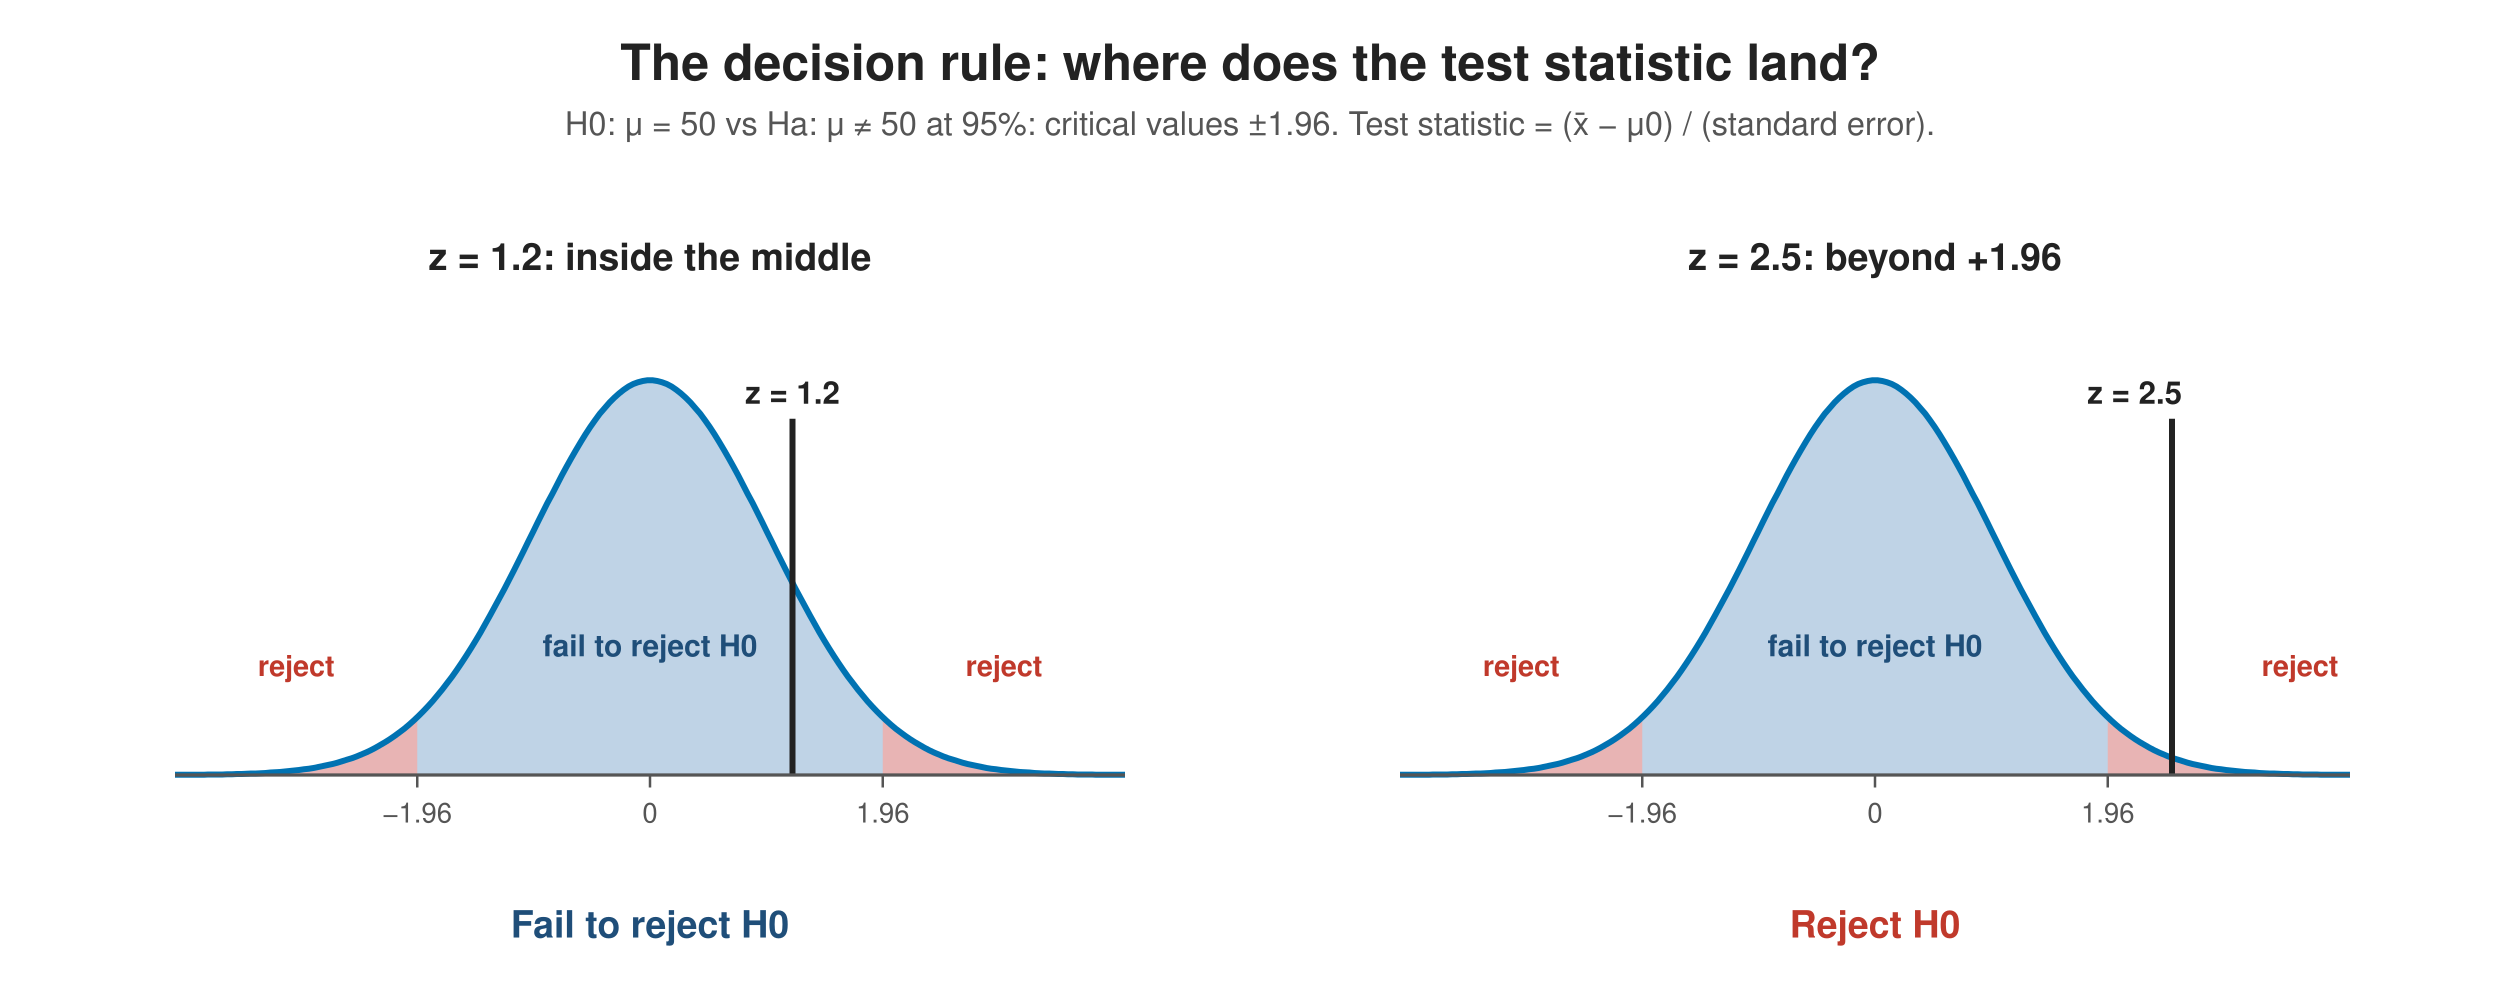
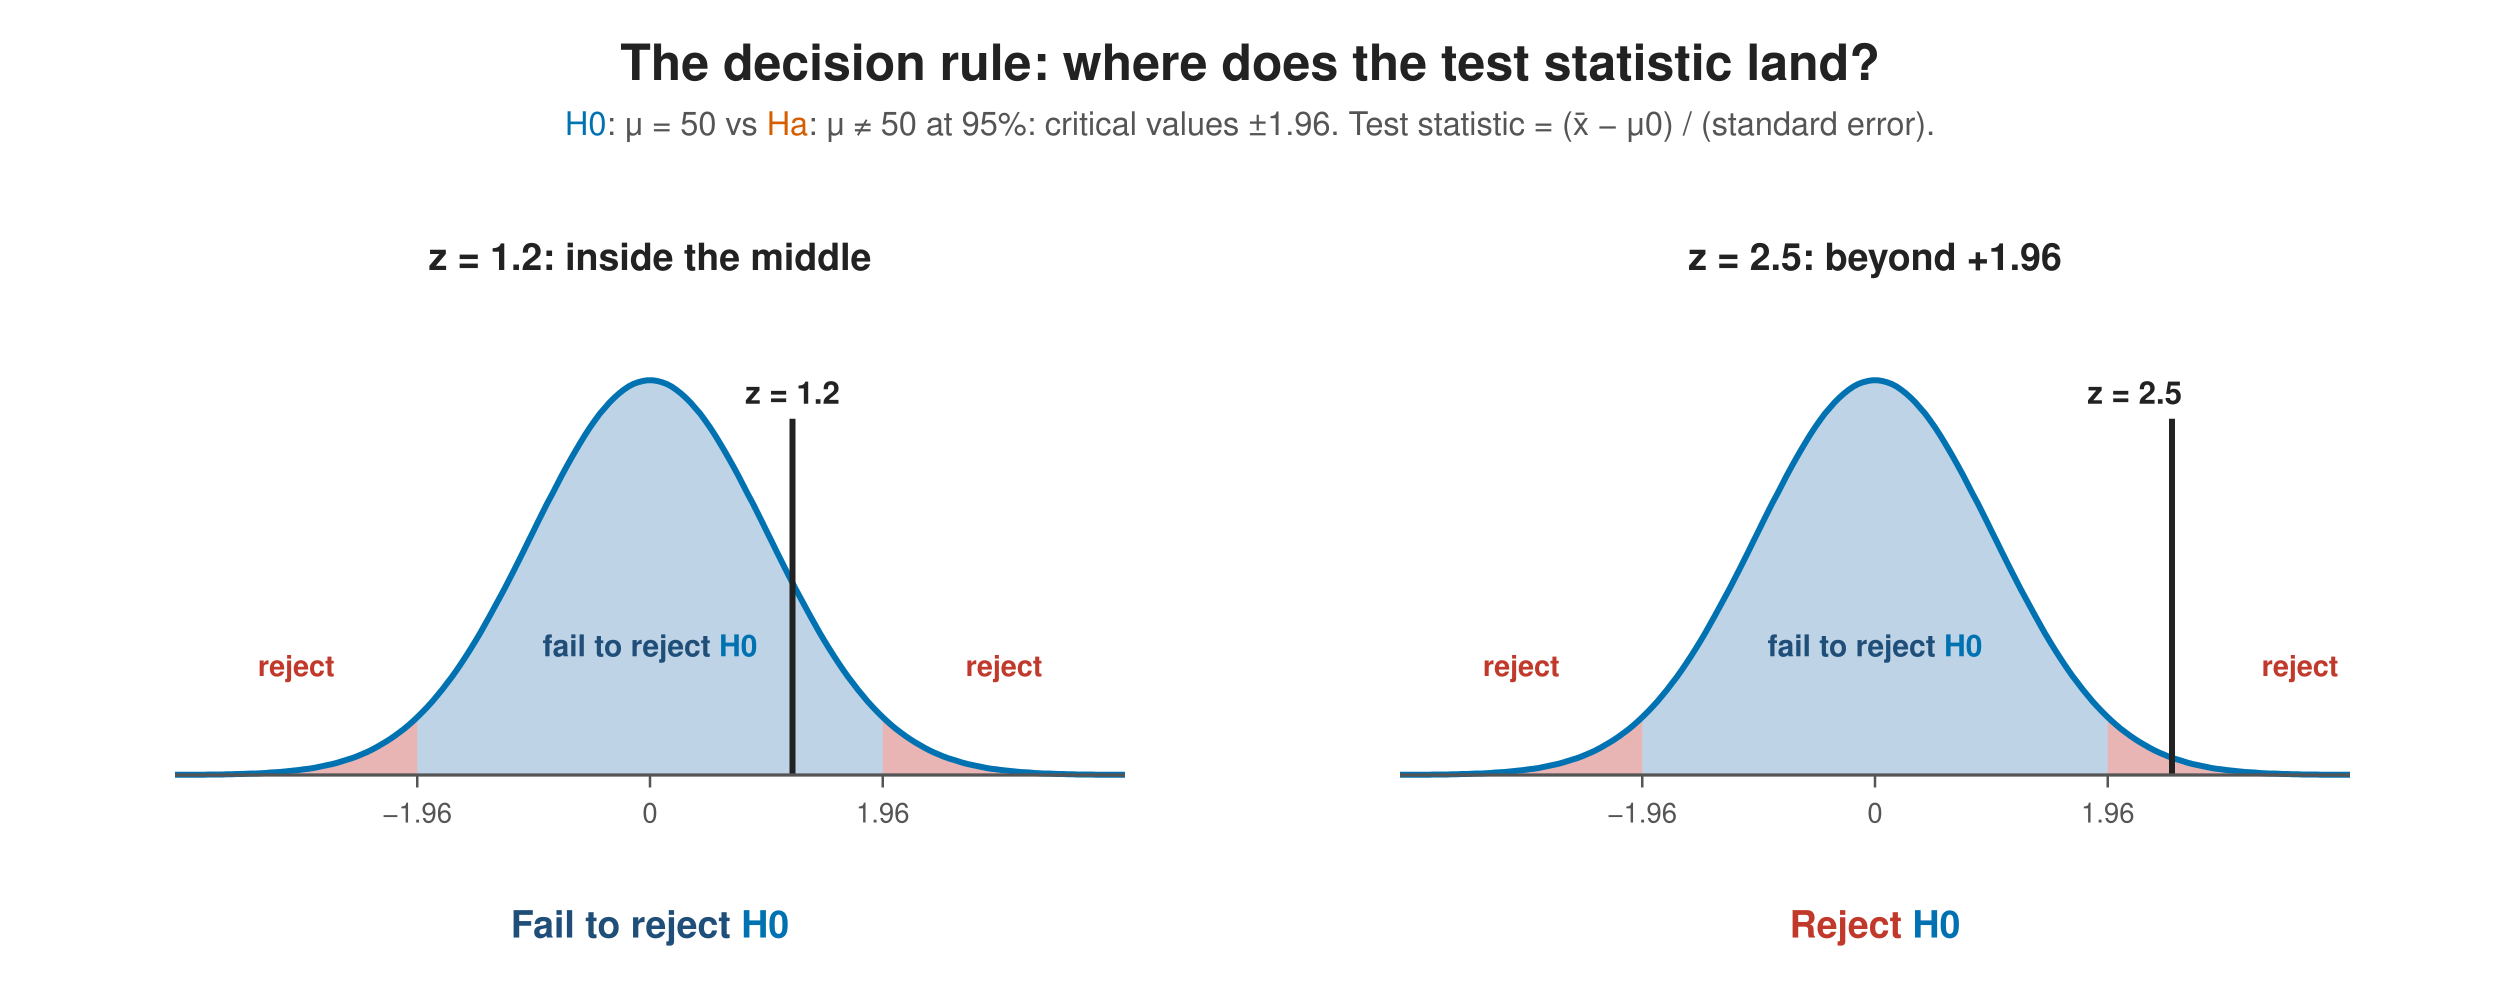
<svg xmlns="http://www.w3.org/2000/svg" width="1000" height="400" viewBox="0 0 1000 400" font-family="Helvetica, Arial, sans-serif">
  <rect width="100%" height="100%" fill="#ffffff" />
  <text x="500.0" y="32.0" font-size="20" fill="#222222" text-anchor="middle" font-weight="bold">The decision rule: where does the test statistic land?</text>
-   <text x="500.0" y="54.0" font-size="13" fill="#555555" text-anchor="middle">H0: μ = 50 vs Ha: μ ≠ 50 at 95%: critical values ±1.96. Test statistic = (x̄ − μ0) / (standard error).</text>
+   <text x="500.0" y="54.0" font-size="13" fill="#555555" text-anchor="middle">
+     <tspan fill="#0072B2">H0</tspan>: μ = 50 vs <tspan fill="#D55E00">Ha</tspan>: μ ≠ 50 at 95%: critical values ±1.96. Test statistic = (x̄ − μ0) / (standard error).</text>
  <text x="260.0" y="108.0" font-size="15" fill="#222222" text-anchor="middle" font-weight="bold">z = 1.2: inside the middle</text>
  <polygon points="70.0,310.0 70.0,309.9 73.2,309.9 76.4,309.9 79.6,309.9 82.8,309.9 86.0,309.8 89.2,309.8 92.4,309.7 95.5,309.6 98.7,309.5 101.9,309.4 105.1,309.2 108.3,309.0 111.5,308.8 114.7,308.5 117.9,308.2 121.1,307.8 124.3,307.3 127.5,306.8 130.7,306.1 133.9,305.4 137.1,304.5 140.3,303.4 143.4,302.2 146.6,300.8 149.8,299.3 153.0,297.5 156.2,295.5 159.4,293.2 162.6,290.7 165.8,287.9 169.0,284.8 172.2,281.4 175.4,277.7 178.6,273.7 181.8,269.3 185.0,264.7 188.2,259.7 191.3,254.4 194.5,248.9 197.7,243.1 200.9,237.1 204.1,231.0 207.3,224.6 210.5,218.2 213.7,211.8 216.9,205.4 220.1,199.1 223.3,192.9 226.5,186.9 229.7,181.2 232.9,175.9 236.1,170.9 239.2,166.5 242.4,162.5 245.6,159.1 248.8,156.4 252.0,154.3 255.2,152.9 258.4,152.2 261.6,152.2 264.8,152.9 268.0,154.3 271.2,156.4 274.4,159.1 277.6,162.5 280.8,166.5 283.9,170.9 287.1,175.9 290.3,181.2 293.5,186.9 296.7,192.9 299.9,199.1 303.1,205.4 306.3,211.8 309.5,218.2 312.7,224.6 315.9,231.0 319.1,237.1 322.3,243.1 325.5,248.9 328.7,254.4 331.8,259.7 335.0,264.7 338.2,269.3 341.4,273.7 344.6,277.7 347.8,281.4 351.0,284.8 354.2,287.9 357.4,290.7 360.6,293.2 363.8,295.5 367.0,297.5 370.2,299.3 373.4,300.8 376.6,302.2 379.7,303.4 382.9,304.5 386.1,305.4 389.3,306.1 392.5,306.8 395.7,307.3 398.9,307.8 402.1,308.2 405.3,308.5 408.5,308.8 411.7,309.0 414.9,309.2 418.1,309.4 421.3,309.5 424.5,309.6 427.6,309.7 430.8,309.8 434.0,309.8 437.2,309.9 440.4,309.9 443.6,309.9 446.8,309.9 450.0,309.9 450.0,310.0" stroke="none" fill="#BFD3E6" />
  <polygon points="70.0,310.0 70.0,309.9 70.8,309.9 71.6,309.9 72.4,309.9 73.3,309.9 74.1,309.9 74.9,309.9 75.7,309.9 76.5,309.9 77.3,309.9 78.1,309.9 79.0,309.9 79.8,309.9 80.6,309.9 81.4,309.9 82.2,309.9 83.0,309.8 83.8,309.8 84.7,309.8 85.5,309.8 86.3,309.8 87.1,309.8 87.9,309.8 88.7,309.8 89.5,309.7 90.4,309.7 91.2,309.7 92.0,309.7 92.8,309.7 93.6,309.7 94.4,309.6 95.2,309.6 96.1,309.6 96.9,309.6 97.7,309.5 98.5,309.5 99.3,309.5 100.1,309.5 100.9,309.4 101.8,309.4 102.6,309.3 103.4,309.3 104.2,309.3 105.0,309.2 105.8,309.2 106.6,309.1 107.5,309.1 108.3,309.0 109.1,309.0 109.9,308.9 110.7,308.9 111.5,308.8 112.3,308.7 113.2,308.7 114.0,308.6 114.8,308.5 115.6,308.4 116.4,308.4 117.2,308.3 118.0,308.2 118.9,308.1 119.7,308.0 120.5,307.9 121.3,307.8 122.1,307.7 122.9,307.5 123.7,307.4 124.6,307.3 125.4,307.2 126.2,307.0 127.0,306.9 127.8,306.7 128.6,306.6 129.4,306.4 130.3,306.2 131.1,306.0 131.9,305.8 132.7,305.6 133.5,305.4 134.3,305.2 135.1,305.0 136.0,304.8 136.8,304.5 137.6,304.3 138.4,304.0 139.2,303.8 140.0,303.5 140.8,303.2 141.7,302.9 142.5,302.6 143.3,302.3 144.1,302.0 144.9,301.6 145.7,301.3 146.5,300.9 147.4,300.5 148.2,300.1 149.0,299.7 149.8,299.3 150.6,298.9 151.4,298.4 152.2,298.0 153.1,297.5 153.9,297.0 154.7,296.5 155.5,296.0 156.3,295.4 157.1,294.9 157.9,294.3 158.8,293.7 159.6,293.1 160.4,292.5 161.2,291.8 162.0,291.2 162.8,290.5 163.6,289.8 164.5,289.1 165.3,288.4 166.1,287.6 166.9,286.9 166.9,310.0" stroke="none" fill="#E8B4B4" />
  <polygon points="353.1,310.0 353.1,286.9 353.9,287.6 354.7,288.4 355.5,289.1 356.4,289.8 357.2,290.5 358.0,291.2 358.8,291.8 359.6,292.5 360.4,293.1 361.2,293.7 362.1,294.3 362.9,294.9 363.7,295.4 364.5,296.0 365.3,296.5 366.1,297.0 366.9,297.5 367.8,298.0 368.6,298.4 369.4,298.9 370.2,299.3 371.0,299.7 371.8,300.1 372.6,300.5 373.5,300.9 374.3,301.3 375.1,301.6 375.9,302.0 376.7,302.3 377.5,302.6 378.3,302.9 379.2,303.2 380.0,303.5 380.8,303.8 381.6,304.0 382.4,304.3 383.2,304.5 384.0,304.8 384.9,305.0 385.7,305.2 386.5,305.4 387.3,305.6 388.1,305.8 388.9,306.0 389.7,306.2 390.6,306.4 391.4,306.6 392.2,306.7 393.0,306.9 393.8,307.0 394.6,307.2 395.4,307.3 396.3,307.4 397.1,307.5 397.9,307.7 398.7,307.8 399.5,307.9 400.3,308.0 401.1,308.1 402.0,308.2 402.8,308.3 403.6,308.4 404.4,308.4 405.2,308.5 406.0,308.6 406.8,308.7 407.7,308.7 408.5,308.8 409.3,308.9 410.1,308.9 410.9,309.0 411.7,309.0 412.5,309.1 413.4,309.1 414.2,309.2 415.0,309.2 415.8,309.3 416.6,309.3 417.4,309.3 418.2,309.4 419.1,309.4 419.9,309.5 420.7,309.5 421.5,309.5 422.3,309.5 423.1,309.6 423.9,309.6 424.8,309.6 425.6,309.6 426.4,309.7 427.2,309.7 428.0,309.7 428.8,309.7 429.6,309.7 430.5,309.7 431.3,309.8 432.1,309.8 432.9,309.8 433.7,309.8 434.5,309.8 435.3,309.8 436.2,309.8 437.0,309.8 437.8,309.9 438.6,309.9 439.4,309.9 440.2,309.9 441.0,309.9 441.9,309.9 442.7,309.9 443.5,309.9 444.3,309.9 445.1,309.9 445.9,309.9 446.7,309.9 447.6,309.9 448.4,309.9 449.2,309.9 450.0,309.9 450.0,310.0" stroke="none" fill="#E8B4B4" />
  <polyline points="70.0,309.9 71.9,309.9 73.8,309.9 75.7,309.9 77.6,309.9 79.5,309.9 81.5,309.9 83.4,309.8 85.3,309.8 87.2,309.8 89.1,309.8 91.0,309.7 92.9,309.7 94.8,309.6 96.7,309.6 98.6,309.5 100.6,309.4 102.5,309.4 104.4,309.3 106.3,309.2 108.2,309.0 110.1,308.9 112.0,308.8 113.9,308.6 115.8,308.4 117.7,308.2 119.6,308.0 121.6,307.7 123.5,307.5 125.4,307.2 127.3,306.8 129.2,306.4 131.1,306.0 133.0,305.6 134.9,305.1 136.8,304.5 138.7,303.9 140.7,303.3 142.6,302.6 144.5,301.8 146.4,301.0 148.3,300.1 150.2,299.1 152.1,298.0 154.0,296.9 155.9,295.7 157.8,294.4 159.7,293.0 161.7,291.5 163.6,289.9 165.5,288.2 167.4,286.4 169.3,284.5 171.2,282.5 173.1,280.4 175.0,278.1 176.9,275.8 178.8,273.3 180.8,270.7 182.7,268.0 184.6,265.2 186.5,262.3 188.4,259.3 190.3,256.2 192.2,253.0 194.1,249.6 196.0,246.2 197.9,242.7 199.8,239.2 201.8,235.5 203.7,231.8 205.6,228.1 207.5,224.3 209.4,220.5 211.3,216.6 213.2,212.8 215.1,208.9 217.0,205.1 218.9,201.3 220.9,197.6 222.8,193.9 224.7,190.2 226.6,186.7 228.5,183.3 230.4,180.0 232.3,176.8 234.2,173.7 236.1,170.8 238.0,168.1 239.9,165.5 241.9,163.2 243.8,161.0 245.7,159.1 247.6,157.4 249.5,155.9 251.4,154.6 253.3,153.6 255.2,152.9 257.1,152.4 259.0,152.1 261.0,152.1 262.9,152.4 264.8,152.9 266.7,153.6 268.6,154.6 270.5,155.9 272.4,157.4 274.3,159.1 276.2,161.0 278.1,163.2 280.1,165.5 282.0,168.1 283.9,170.8 285.8,173.7 287.7,176.8 289.6,180.0 291.5,183.3 293.4,186.7 295.3,190.2 297.2,193.9 299.1,197.6 301.1,201.3 303.0,205.1 304.9,208.9 306.8,212.8 308.7,216.6 310.6,220.5 312.5,224.3 314.4,228.1 316.3,231.8 318.2,235.5 320.2,239.2 322.1,242.7 324.0,246.2 325.9,249.6 327.8,253.0 329.7,256.2 331.6,259.3 333.5,262.3 335.4,265.2 337.3,268.0 339.2,270.7 341.2,273.3 343.1,275.8 345.0,278.1 346.9,280.4 348.8,282.5 350.7,284.5 352.6,286.4 354.5,288.2 356.4,289.9 358.3,291.5 360.3,293.0 362.2,294.4 364.1,295.7 366.0,296.9 367.9,298.0 369.8,299.1 371.7,300.1 373.6,301.0 375.5,301.8 377.4,302.6 379.3,303.3 381.3,303.9 383.2,304.5 385.1,305.1 387.0,305.6 388.9,306.0 390.8,306.4 392.7,306.8 394.6,307.2 396.5,307.5 398.4,307.7 400.4,308.0 402.3,308.2 404.2,308.4 406.1,308.6 408.0,308.8 409.9,308.9 411.8,309.0 413.7,309.2 415.6,309.3 417.5,309.4 419.4,309.4 421.4,309.5 423.3,309.6 425.2,309.6 427.1,309.7 429.0,309.7 430.9,309.8 432.8,309.8 434.7,309.8 436.6,309.8 438.5,309.9 440.5,309.9 442.4,309.9 444.3,309.9 446.2,309.9 448.1,309.9 450.0,309.9" stroke="#0072B2" stroke-width="2.4" fill="none" />
-   <text x="260.0" y="262.5" font-size="12" fill="#1F4E79" text-anchor="middle" font-weight="bold">fail to reject H0</text>
+   <text x="260.0" y="262.5" font-size="12" fill="#1F4E79" text-anchor="middle" font-weight="bold">fail to reject <tspan fill="#0072B2">H0</tspan>
+   </text>
  <text x="118.5" y="270.4" font-size="11.5" fill="#C0392B" text-anchor="middle" font-weight="bold">reject</text>
  <text x="401.6" y="270.4" font-size="11.5" fill="#C0392B" text-anchor="middle" font-weight="bold">reject</text>
  <line x1="317.0" y1="310.0" x2="317.0" y2="167.5" stroke="#222222" stroke-width="2.4" fill="none" />
  <text x="317.0" y="161.5" font-size="12.5" fill="#222222" text-anchor="middle" font-weight="bold">z = 1.2</text>
  <line x1="70.0" y1="310.0" x2="450.0" y2="310.0" stroke="#555555" stroke-width="1.3" fill="none" />
  <line x1="166.9" y1="310.0" x2="166.9" y2="315.0" stroke="#555555" stroke-width="1" fill="none" />
  <text x="166.9" y="329.0" font-size="11" fill="#555555" text-anchor="middle">−1.96</text>
  <line x1="260.0" y1="310.0" x2="260.0" y2="315.0" stroke="#555555" stroke-width="1" fill="none" />
  <text x="260.0" y="329.0" font-size="11" fill="#555555" text-anchor="middle">0</text>
  <line x1="353.1" y1="310.0" x2="353.1" y2="315.0" stroke="#555555" stroke-width="1" fill="none" />
  <text x="353.1" y="329.0" font-size="11" fill="#555555" text-anchor="middle">1.96</text>
  <text x="750.0" y="108.0" font-size="15" fill="#222222" text-anchor="middle" font-weight="bold">z = 2.5: beyond +1.96</text>
  <polygon points="560.0,310.0 560.0,309.9 563.2,309.9 566.4,309.9 569.6,309.9 572.8,309.9 576.0,309.8 579.2,309.8 582.4,309.7 585.5,309.6 588.7,309.5 591.9,309.4 595.1,309.2 598.3,309.0 601.5,308.8 604.7,308.5 607.9,308.2 611.1,307.8 614.3,307.3 617.5,306.8 620.7,306.1 623.9,305.4 627.1,304.5 630.3,303.4 633.4,302.2 636.6,300.8 639.8,299.3 643.0,297.5 646.2,295.5 649.4,293.2 652.6,290.7 655.8,287.9 659.0,284.8 662.2,281.4 665.4,277.7 668.6,273.7 671.8,269.3 675.0,264.7 678.2,259.7 681.3,254.4 684.5,248.9 687.7,243.1 690.9,237.1 694.1,231.0 697.3,224.6 700.5,218.2 703.7,211.8 706.9,205.4 710.1,199.1 713.3,192.9 716.5,186.9 719.7,181.2 722.9,175.9 726.1,170.9 729.2,166.5 732.4,162.5 735.6,159.1 738.8,156.4 742.0,154.3 745.2,152.9 748.4,152.2 751.6,152.2 754.8,152.9 758.0,154.3 761.2,156.4 764.4,159.1 767.6,162.5 770.8,166.5 773.9,170.9 777.1,175.9 780.3,181.2 783.5,186.9 786.7,192.9 789.9,199.1 793.1,205.4 796.3,211.8 799.5,218.2 802.7,224.6 805.9,231.0 809.1,237.1 812.3,243.1 815.5,248.9 818.7,254.4 821.8,259.7 825.0,264.7 828.2,269.3 831.4,273.7 834.6,277.7 837.8,281.4 841.0,284.8 844.2,287.9 847.4,290.7 850.6,293.2 853.8,295.5 857.0,297.5 860.2,299.3 863.4,300.8 866.6,302.2 869.7,303.4 872.9,304.5 876.1,305.4 879.3,306.1 882.5,306.8 885.7,307.3 888.9,307.8 892.1,308.2 895.3,308.5 898.5,308.8 901.7,309.0 904.9,309.2 908.1,309.4 911.3,309.5 914.5,309.6 917.6,309.7 920.8,309.8 924.0,309.8 927.2,309.9 930.4,309.9 933.6,309.9 936.8,309.9 940.0,309.9 940.0,310.0" stroke="none" fill="#BFD3E6" />
  <polygon points="560.0,310.0 560.0,309.9 560.8,309.9 561.6,309.9 562.4,309.9 563.3,309.9 564.1,309.9 564.9,309.9 565.7,309.9 566.5,309.9 567.3,309.9 568.1,309.9 569.0,309.9 569.8,309.9 570.6,309.9 571.4,309.9 572.2,309.9 573.0,309.8 573.8,309.8 574.7,309.8 575.5,309.8 576.3,309.8 577.1,309.8 577.9,309.8 578.7,309.8 579.5,309.7 580.4,309.7 581.2,309.7 582.0,309.7 582.8,309.7 583.6,309.7 584.4,309.6 585.2,309.6 586.1,309.6 586.9,309.6 587.7,309.5 588.5,309.5 589.3,309.5 590.1,309.5 590.9,309.4 591.8,309.4 592.6,309.3 593.4,309.3 594.2,309.3 595.0,309.2 595.8,309.2 596.6,309.1 597.5,309.1 598.3,309.0 599.1,309.0 599.9,308.9 600.7,308.9 601.5,308.8 602.3,308.7 603.2,308.7 604.0,308.6 604.8,308.5 605.6,308.4 606.4,308.4 607.2,308.3 608.0,308.2 608.9,308.1 609.7,308.0 610.5,307.9 611.3,307.8 612.1,307.7 612.9,307.5 613.7,307.4 614.6,307.3 615.4,307.2 616.2,307.0 617.0,306.9 617.8,306.7 618.6,306.6 619.4,306.4 620.3,306.2 621.1,306.0 621.9,305.8 622.7,305.6 623.5,305.4 624.3,305.2 625.1,305.0 626.0,304.8 626.8,304.5 627.6,304.3 628.4,304.0 629.2,303.8 630.0,303.5 630.8,303.2 631.7,302.9 632.5,302.6 633.3,302.3 634.1,302.0 634.9,301.6 635.7,301.3 636.5,300.9 637.4,300.5 638.2,300.1 639.0,299.7 639.8,299.3 640.6,298.9 641.4,298.4 642.2,298.0 643.1,297.5 643.9,297.0 644.7,296.5 645.5,296.0 646.3,295.4 647.1,294.9 647.9,294.3 648.8,293.7 649.6,293.1 650.4,292.5 651.2,291.8 652.0,291.2 652.8,290.5 653.6,289.8 654.5,289.1 655.3,288.4 656.1,287.6 656.9,286.9 656.9,310.0" stroke="none" fill="#E8B4B4" />
  <polygon points="843.1,310.0 843.1,286.9 843.9,287.6 844.7,288.4 845.5,289.1 846.4,289.8 847.2,290.5 848.0,291.2 848.8,291.8 849.6,292.5 850.4,293.1 851.2,293.7 852.1,294.3 852.9,294.9 853.7,295.4 854.5,296.0 855.3,296.5 856.1,297.0 856.9,297.5 857.8,298.0 858.6,298.4 859.4,298.9 860.2,299.3 861.0,299.7 861.8,300.1 862.6,300.5 863.5,300.9 864.3,301.3 865.1,301.6 865.9,302.0 866.7,302.3 867.5,302.6 868.3,302.9 869.2,303.2 870.0,303.5 870.8,303.8 871.6,304.0 872.4,304.3 873.2,304.5 874.0,304.8 874.9,305.0 875.7,305.2 876.5,305.4 877.3,305.6 878.1,305.8 878.9,306.0 879.7,306.2 880.6,306.4 881.4,306.6 882.2,306.7 883.0,306.9 883.8,307.0 884.6,307.2 885.4,307.3 886.3,307.4 887.1,307.5 887.9,307.7 888.7,307.8 889.5,307.9 890.3,308.0 891.1,308.1 892.0,308.2 892.8,308.3 893.6,308.4 894.4,308.4 895.2,308.5 896.0,308.6 896.8,308.7 897.7,308.7 898.5,308.8 899.3,308.9 900.1,308.9 900.9,309.0 901.7,309.0 902.5,309.1 903.4,309.1 904.2,309.2 905.0,309.2 905.8,309.3 906.6,309.3 907.4,309.3 908.2,309.4 909.1,309.4 909.9,309.5 910.7,309.5 911.5,309.5 912.3,309.5 913.1,309.6 913.9,309.6 914.8,309.6 915.6,309.6 916.4,309.7 917.2,309.7 918.0,309.7 918.8,309.7 919.6,309.7 920.5,309.7 921.3,309.8 922.1,309.8 922.9,309.8 923.7,309.8 924.5,309.8 925.3,309.8 926.2,309.8 927.0,309.8 927.8,309.9 928.6,309.9 929.4,309.9 930.2,309.9 931.0,309.9 931.9,309.9 932.7,309.9 933.5,309.9 934.3,309.9 935.1,309.9 935.9,309.9 936.7,309.9 937.6,309.9 938.4,309.9 939.2,309.9 940.0,309.9 940.0,310.0" stroke="none" fill="#E8B4B4" />
  <polyline points="560.0,309.9 561.9,309.9 563.8,309.9 565.7,309.9 567.6,309.9 569.5,309.9 571.5,309.9 573.4,309.8 575.3,309.8 577.2,309.8 579.1,309.8 581.0,309.7 582.9,309.7 584.8,309.6 586.7,309.6 588.6,309.5 590.6,309.4 592.5,309.4 594.4,309.3 596.3,309.2 598.2,309.0 600.1,308.9 602.0,308.8 603.9,308.6 605.8,308.4 607.7,308.2 609.6,308.0 611.6,307.7 613.5,307.5 615.4,307.2 617.3,306.8 619.2,306.4 621.1,306.0 623.0,305.6 624.9,305.1 626.8,304.5 628.7,303.9 630.7,303.3 632.6,302.6 634.5,301.8 636.4,301.0 638.3,300.1 640.2,299.1 642.1,298.0 644.0,296.9 645.9,295.7 647.8,294.4 649.7,293.0 651.7,291.5 653.6,289.9 655.5,288.2 657.4,286.4 659.3,284.5 661.2,282.5 663.1,280.4 665.0,278.1 666.9,275.8 668.8,273.3 670.8,270.7 672.7,268.0 674.6,265.2 676.5,262.3 678.4,259.3 680.3,256.2 682.2,253.0 684.1,249.6 686.0,246.2 687.9,242.7 689.8,239.2 691.8,235.5 693.7,231.8 695.6,228.1 697.5,224.3 699.4,220.5 701.3,216.6 703.2,212.8 705.1,208.9 707.0,205.1 708.9,201.3 710.9,197.6 712.8,193.9 714.7,190.2 716.6,186.7 718.5,183.3 720.4,180.0 722.3,176.8 724.2,173.7 726.1,170.8 728.0,168.1 729.9,165.5 731.9,163.2 733.8,161.0 735.7,159.1 737.6,157.4 739.5,155.9 741.4,154.6 743.3,153.6 745.2,152.9 747.1,152.4 749.0,152.1 751.0,152.1 752.9,152.4 754.8,152.9 756.7,153.6 758.6,154.6 760.5,155.9 762.4,157.4 764.3,159.1 766.2,161.0 768.1,163.2 770.1,165.5 772.0,168.1 773.9,170.8 775.8,173.7 777.7,176.8 779.6,180.0 781.5,183.3 783.4,186.7 785.3,190.2 787.2,193.9 789.1,197.6 791.1,201.3 793.0,205.1 794.9,208.9 796.8,212.8 798.7,216.6 800.6,220.5 802.5,224.3 804.4,228.1 806.3,231.8 808.2,235.5 810.2,239.2 812.1,242.7 814.0,246.2 815.9,249.6 817.8,253.0 819.7,256.2 821.6,259.3 823.5,262.3 825.4,265.2 827.3,268.0 829.2,270.7 831.2,273.3 833.1,275.8 835.0,278.1 836.9,280.4 838.8,282.5 840.7,284.5 842.6,286.4 844.5,288.2 846.4,289.9 848.3,291.5 850.3,293.0 852.2,294.4 854.1,295.7 856.0,296.9 857.9,298.0 859.8,299.1 861.7,300.1 863.6,301.0 865.5,301.8 867.4,302.6 869.3,303.3 871.3,303.9 873.2,304.5 875.1,305.1 877.0,305.6 878.9,306.0 880.8,306.4 882.7,306.8 884.6,307.2 886.5,307.5 888.4,307.7 890.4,308.0 892.3,308.2 894.2,308.4 896.1,308.6 898.0,308.8 899.9,308.9 901.8,309.0 903.7,309.2 905.6,309.3 907.5,309.4 909.4,309.4 911.4,309.5 913.3,309.6 915.2,309.6 917.1,309.7 919.0,309.7 920.9,309.8 922.8,309.8 924.7,309.8 926.6,309.8 928.5,309.9 930.5,309.9 932.4,309.9 934.3,309.9 936.2,309.9 938.1,309.9 940.0,309.9" stroke="#0072B2" stroke-width="2.4" fill="none" />
-   <text x="750.0" y="262.5" font-size="12" fill="#1F4E79" text-anchor="middle" font-weight="bold">fail to reject H0</text>
+   <text x="750.0" y="262.5" font-size="12" fill="#1F4E79" text-anchor="middle" font-weight="bold">fail to reject <tspan fill="#0072B2">H0</tspan>
+   </text>
  <text x="608.5" y="270.4" font-size="11.5" fill="#C0392B" text-anchor="middle" font-weight="bold">reject</text>
  <text x="920.0" y="270.4" font-size="11.5" fill="#C0392B" text-anchor="middle" font-weight="bold">reject</text>
  <line x1="868.8" y1="310.0" x2="868.8" y2="167.5" stroke="#222222" stroke-width="2.4" fill="none" />
  <text x="872.8" y="161.5" font-size="12.5" fill="#222222" text-anchor="end" font-weight="bold">z = 2.5</text>
  <line x1="560.0" y1="310.0" x2="940.0" y2="310.0" stroke="#555555" stroke-width="1.3" fill="none" />
  <line x1="656.9" y1="310.0" x2="656.9" y2="315.0" stroke="#555555" stroke-width="1" fill="none" />
  <text x="656.9" y="329.0" font-size="11" fill="#555555" text-anchor="middle">−1.96</text>
  <line x1="750.0" y1="310.0" x2="750.0" y2="315.0" stroke="#555555" stroke-width="1" fill="none" />
  <text x="750.0" y="329.0" font-size="11" fill="#555555" text-anchor="middle">0</text>
  <line x1="843.1" y1="310.0" x2="843.1" y2="315.0" stroke="#555555" stroke-width="1" fill="none" />
  <text x="843.1" y="329.0" font-size="11" fill="#555555" text-anchor="middle">1.96</text>
-   <text x="260.0" y="375.0" font-size="15" fill="#1F4E79" text-anchor="middle" font-weight="bold">Fail to reject H0</text>
-   <text x="750.0" y="375.0" font-size="15" fill="#C0392B" text-anchor="middle" font-weight="bold">Reject H0</text>
+   <text x="260.0" y="375.0" font-size="15" fill="#1F4E79" text-anchor="middle" font-weight="bold">Fail to reject <tspan fill="#0072B2">H0</tspan>
+   </text>
+   <text x="750.0" y="375.0" font-size="15" fill="#C0392B" text-anchor="middle" font-weight="bold">Reject <tspan fill="#0072B2">H0</tspan>
+   </text>
</svg>
